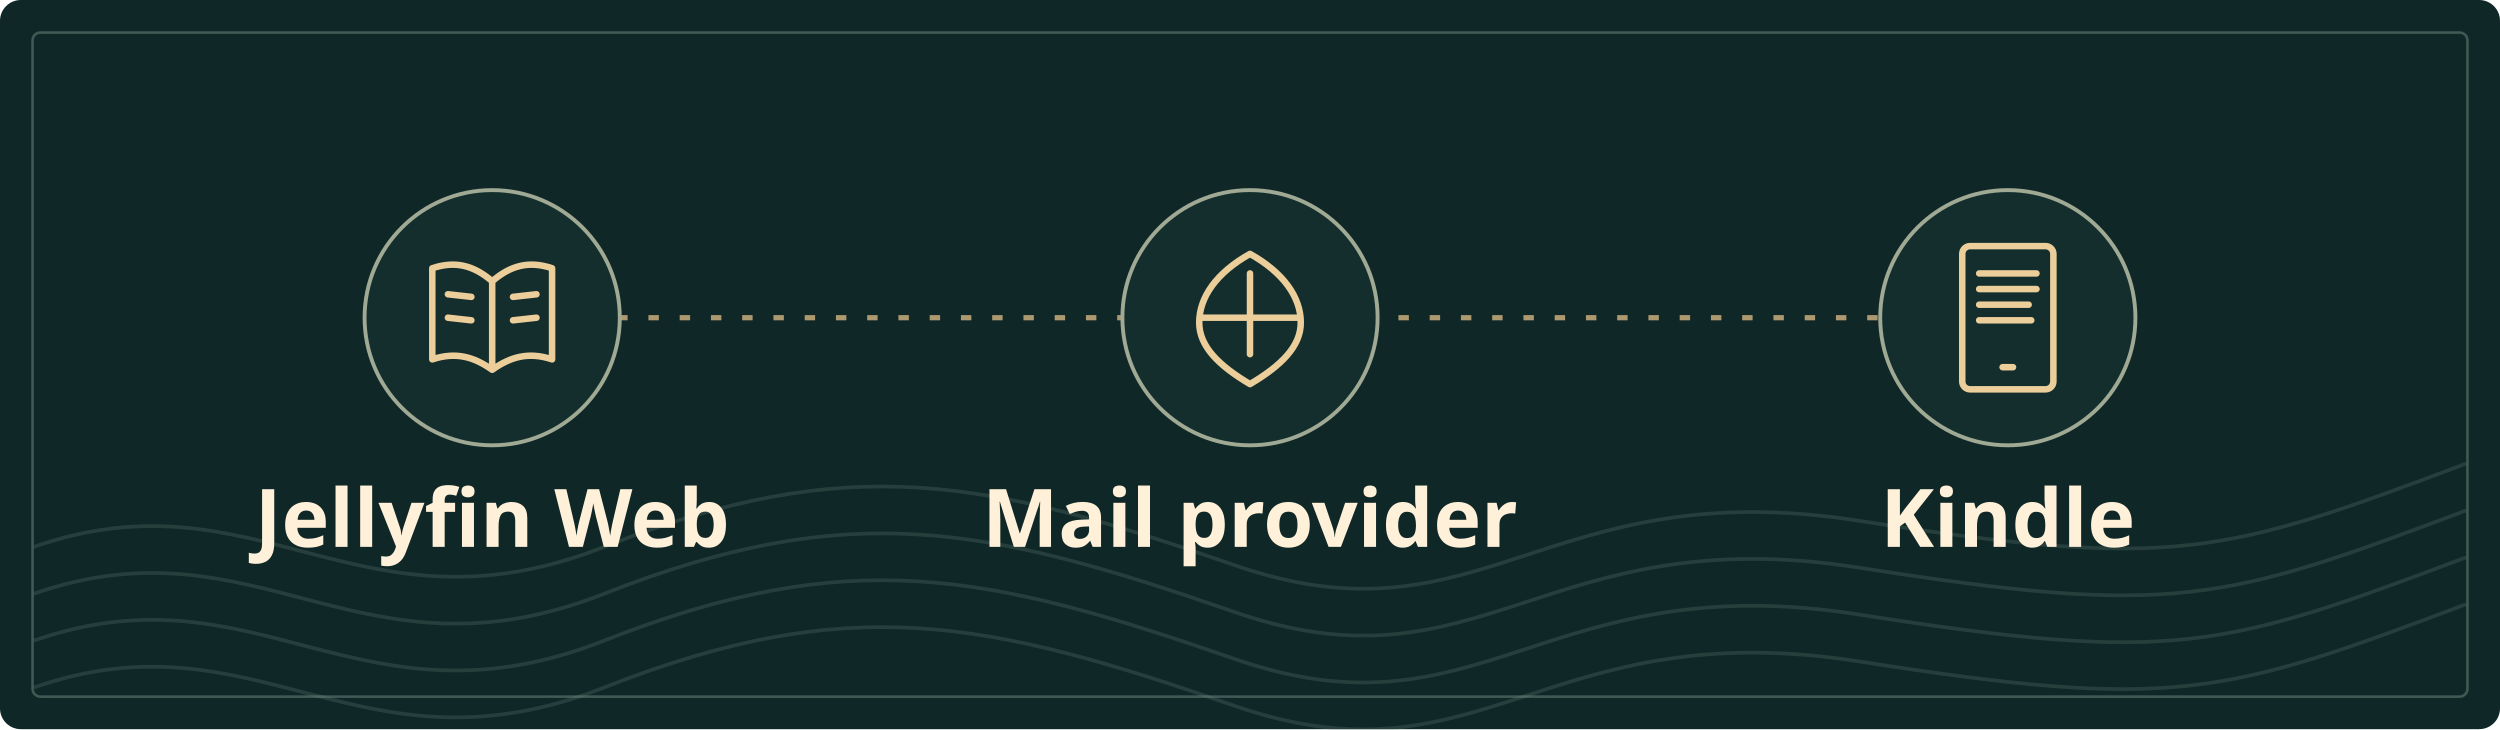
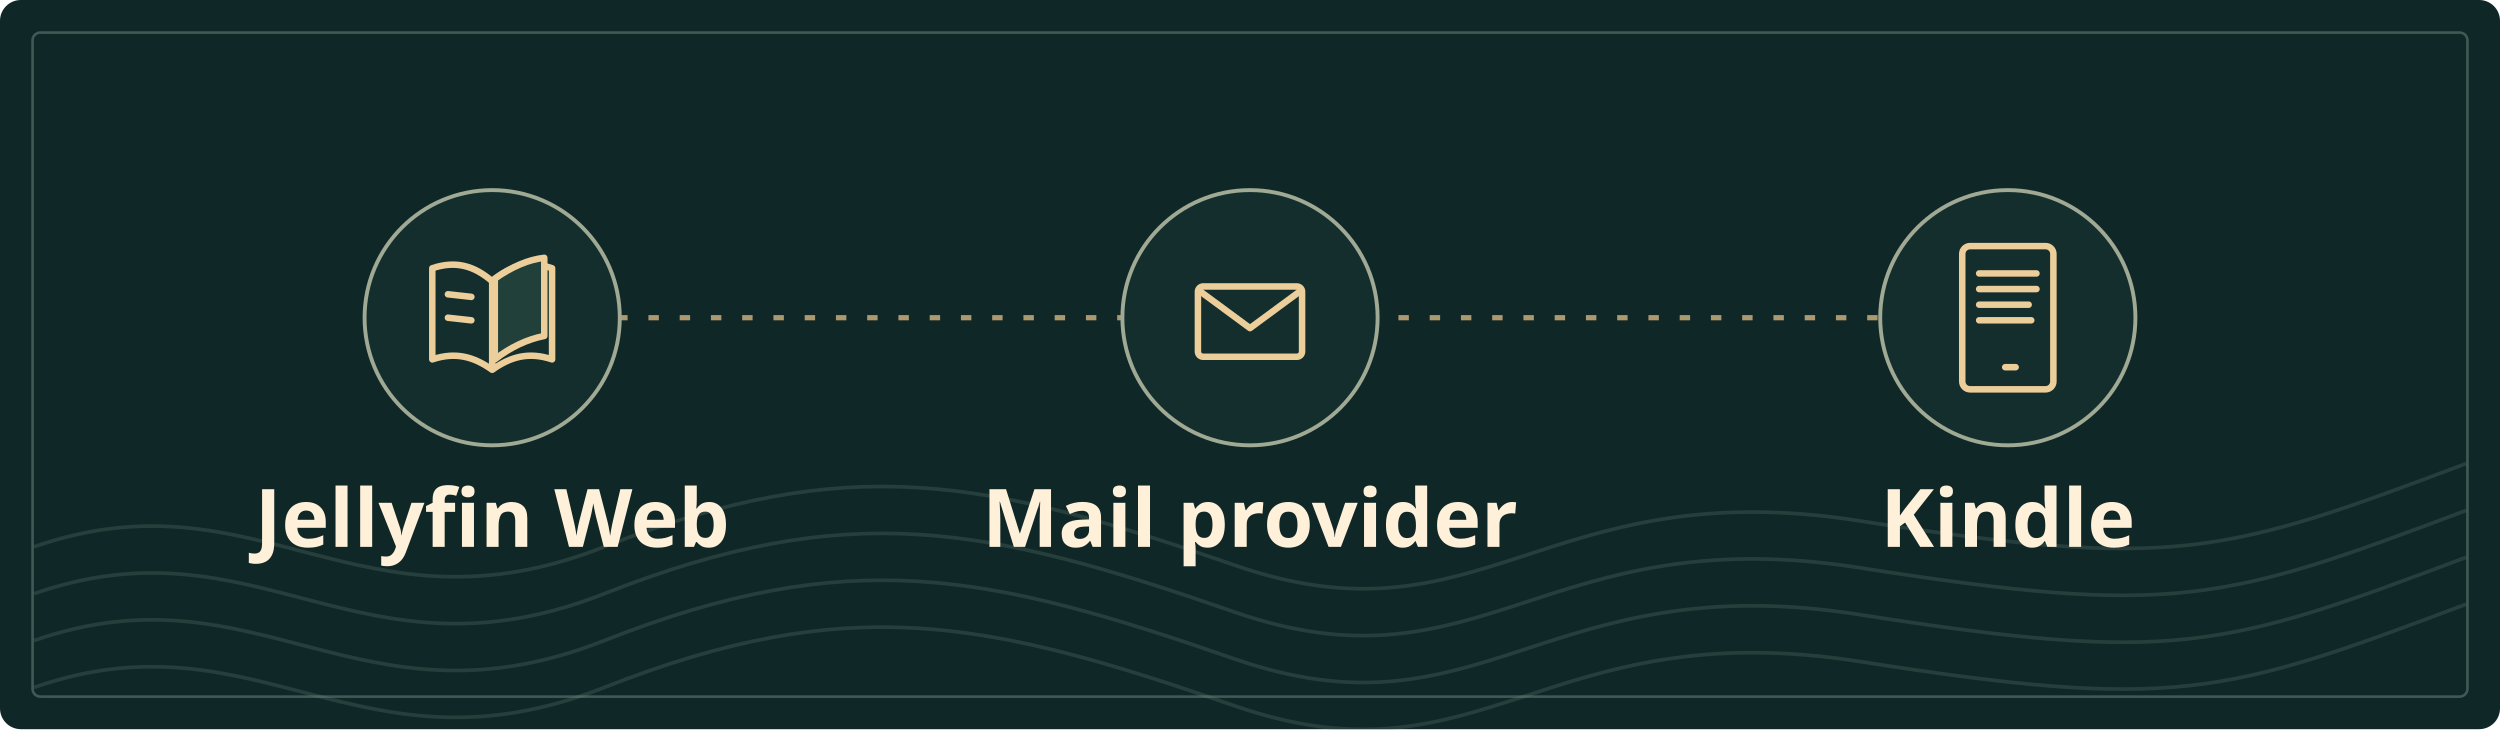
<svg xmlns="http://www.w3.org/2000/svg" viewBox="0 0 960 280" width="960" height="280" role="img" aria-labelledby="title description">
  <style>
    .parcel { opacity: 0; }
    @media (prefers-reduced-motion: no-preference) {
-       .parcel { animation: delivery 4.5s ease-in-out 0.45s 1 both; }
+       .parcel { animation: delivery 4s ease-in-out 0.25s 1 both; }
    }
+     @media (prefers-reduced-motion: no-preference) {
+       .book-leaf { animation: turn .7s ease-out .15s; transform-origin: 189px 123px; }
+       .envelope-flap { animation: fold .55s ease-in-out 1.85s; transform-origin: 480px 115px; }
+       .reader-lines { animation: typeset .55s ease-out 3.55s; }
+     }
+     @keyframes turn { 50% { transform: skewY(-9deg) scaleX(.2); } }
+     @keyframes fold { 50% { transform: scaleY(-.7); } }
+     @keyframes typeset { from { stroke-dasharray: 0 30; } to { stroke-dasharray: 30 0; } }
    @keyframes delivery {
      0% { transform: translateX(0); opacity: 0; }
      10% { opacity: 1; }
      44%, 52% { transform: translateX(291px); opacity: 1; }
      90% { opacity: 1; }
      100% { transform: translateX(582px); opacity: 0; }
    }
  </style>
  <rect width="960" height="280" rx="8" fill="#102727" />
  <rect x="12.5" y="12.5" width="935" height="255" rx="3" fill="none" stroke="#739185" stroke-opacity=".48" />
  <g fill="none" stroke="#739185" stroke-opacity=".23" stroke-width="1.4">
    <path d="M13 210c86-30 125 37 219 0s147-26 242 7 119-36 240-17 140 13 233-22" />
    <path d="M13 228c86-30 125 37 219 0s147-26 242 7 119-36 240-17 140 13 233-22" />
    <path d="M13 246c86-30 125 37 219 0s147-26 242 7 119-36 240-17 140 13 233-22" />
    <path d="M13 264c86-30 125 37 219 0s147-26 242 7 119-36 240-17 140 13 233-22" />
  </g>
  <path d="M189 122h582" fill="none" stroke="#d4b581" stroke-opacity=".8" stroke-width="2" stroke-dasharray="4 8" />
  <g fill="#132e2d" stroke="#9fa993" stroke-width="1.5">
    <circle cx="189" cy="122" r="49" />
    <circle cx="480" cy="122" r="49" />
    <circle cx="771" cy="122" r="49" />
  </g>
  <g fill="none" stroke="#ecce9b" stroke-width="2.5" stroke-linecap="round" stroke-linejoin="round">
-     <path d="M189 108c-7-6-14-8-23-5v35c9-3 16-1 23 4 7-5 14-7 23-4v-35c-9-3-16-1-23 5Zm0 0v33m-17-28 9 1m-9 8 9 1m16-9 9-1m-9 10 9-1" />
-     <path d="M461 122h38m-19-24.5c12.7 7.1 19.5 16.5 19.5 26.4 0 9.1-7.5 16.5-19.5 23.6-12-7.1-19.5-14.5-19.5-23.6 0-9.9 6.8-19.3 19.5-26.4Zm0 7.5v31" />
+     <path d="M189 108c-7-6-14-8-23-5v35c9-3 16-1 23 4 7-5 14-7 23-4v-35c-9-3-16-1-23 5Zm0 0v33m-17-28 9 1m-9 8 9 1" />
+     <path class="book-leaf" d="M190 107q10-7 19-8v30q-10 2-19 9Z" fill="#22403a" />
+     <rect x="460" y="110" width="40" height="27" rx="2" />
+     <path class="envelope-flap" d="m461 112 19 14 19-14" />
    <rect x="753.5" y="94.5" width="35" height="55" rx="3" />
-     <path d="M760 105h22m-22 6h22m-22 6h19m-19 6h20m-11 18h4" />
+     <path class="reader-lines" d="M760 105h22m-22 6h22m-22 6h19m-19 6h20" />
+     <path d="M770 141h4" />
  </g>
  <g class="parcel">
-     <circle cx="189" cy="122" r="18" fill="#edcc94" stroke="#132e2d" stroke-width="3" />
+     <circle cx="189" cy="122" r="18" fill="#ff986e" stroke="#132e2d" stroke-width="3" />
    <path d="M184 122h10m-4-4 4 4-4 4" fill="none" stroke="#132e2d" stroke-width="1.7" stroke-linecap="round" stroke-linejoin="round" />
  </g>
  <g fill="#fff1d9" font-family="system-ui, sans-serif" font-size="31" font-weight="600" text-anchor="middle">
    <text x="189" y="210">Jellyfin Web</text>
    <text x="480" y="210">Mail provider</text>
    <text x="771" y="210">Kindle</text>
  </g>
</svg>
